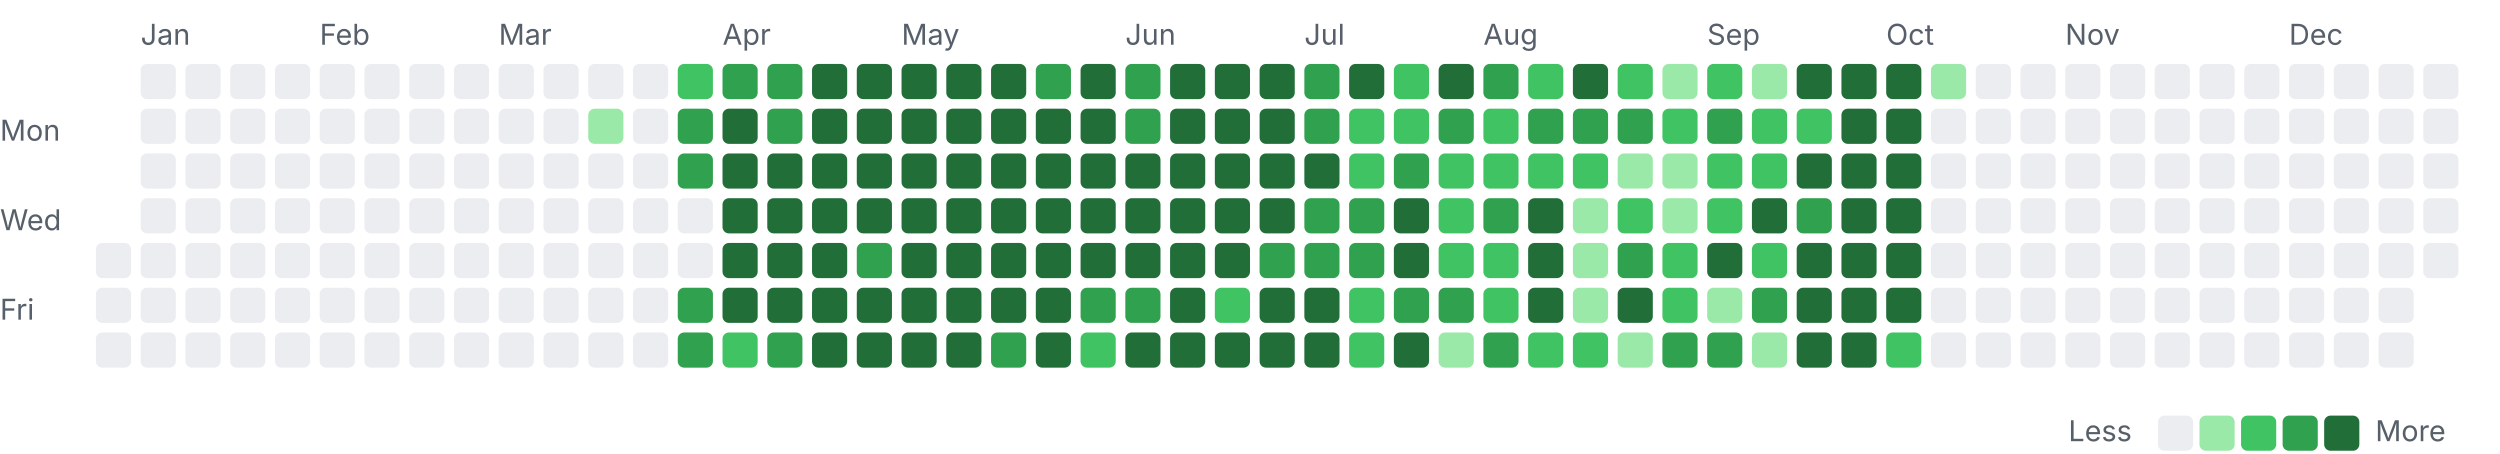
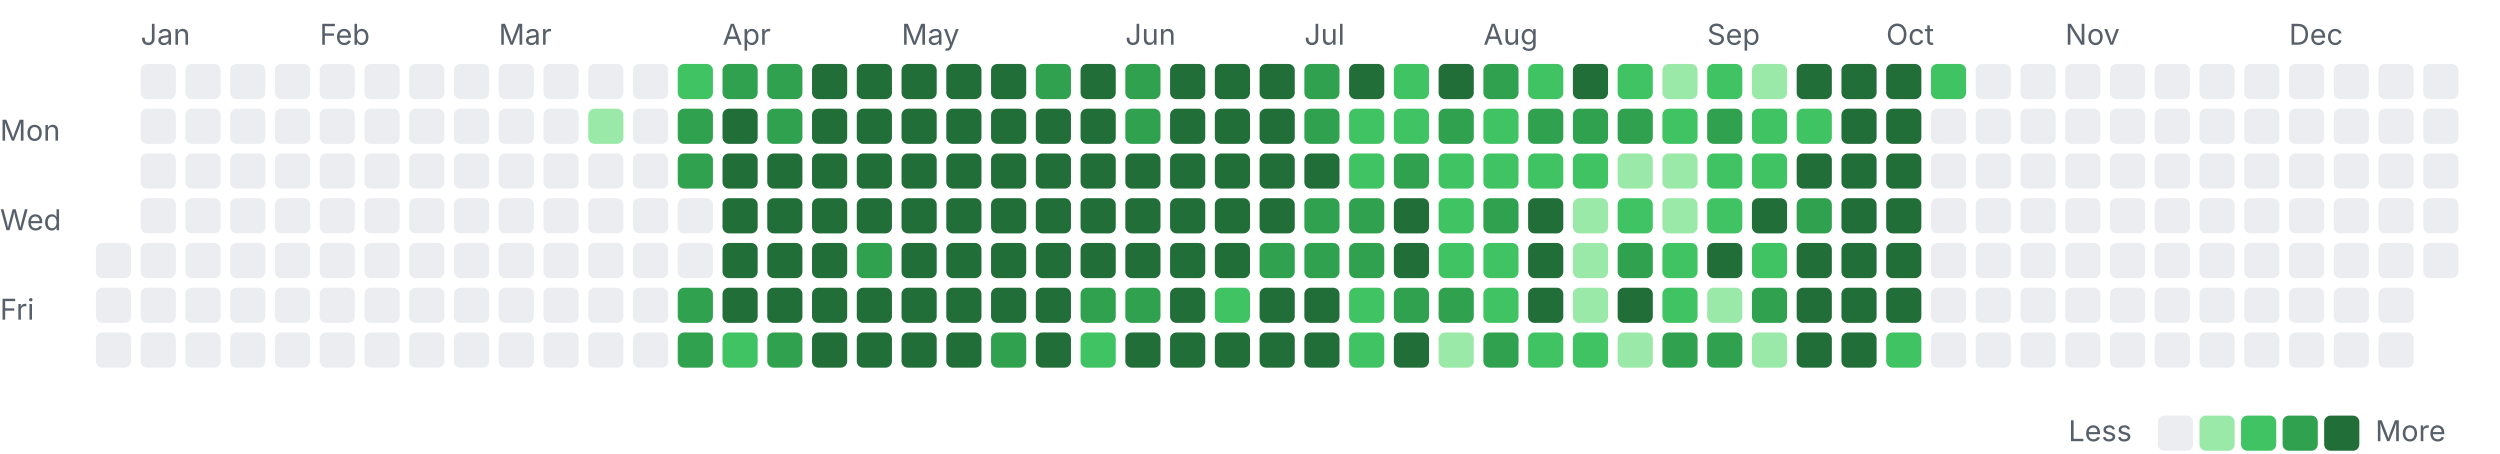
<svg xmlns="http://www.w3.org/2000/svg" width="782" height="142" viewBox="0 0 782 142">
  <style>.l0{fill:#ebedf0}.l1{fill:#9be9a8}.l2{fill:#40c463}.l3{fill:#30a14e}.l4{fill:#216e39} .lbl{fill:#57606a;font:9px -apple-system,Segoe UI,sans-serif}@media(prefers-color-scheme:dark){.l0{fill:#161b22}.l1{fill:#0e4429}.l2{fill:#006d32}.l3{fill:#26a641}.l4{fill:#39d353} .lbl{fill:#8b949e}}</style>
  <text class="lbl" x="44" y="14">Jan</text>
  <text class="lbl" x="100" y="14">Feb</text>
  <text class="lbl" x="156" y="14">Mar</text>
  <text class="lbl" x="226" y="14">Apr</text>
  <text class="lbl" x="282" y="14">May</text>
  <text class="lbl" x="352" y="14">Jun</text>
  <text class="lbl" x="408" y="14">Jul</text>
  <text class="lbl" x="464" y="14">Aug</text>
  <text class="lbl" x="534" y="14">Sep</text>
  <text class="lbl" x="590" y="14">Oct</text>
  <text class="lbl" x="646" y="14">Nov</text>
  <text class="lbl" x="716" y="14">Dec</text>
  <text class="lbl" x="0" y="44">Mon</text>
  <text class="lbl" x="0" y="72">Wed</text>
  <text class="lbl" x="0" y="100">Fri</text>
  <rect class="l0" x="30" y="76" width="11" height="11" rx="2" />
  <rect class="l0" x="30" y="90" width="11" height="11" rx="2" />
  <rect class="l0" x="30" y="104" width="11" height="11" rx="2" />
  <rect class="l0" x="44" y="20" width="11" height="11" rx="2" />
  <rect class="l0" x="44" y="34" width="11" height="11" rx="2" />
  <rect class="l0" x="44" y="48" width="11" height="11" rx="2" />
  <rect class="l0" x="44" y="62" width="11" height="11" rx="2" />
  <rect class="l0" x="44" y="76" width="11" height="11" rx="2" />
  <rect class="l0" x="44" y="90" width="11" height="11" rx="2" />
  <rect class="l0" x="44" y="104" width="11" height="11" rx="2" />
  <rect class="l0" x="58" y="20" width="11" height="11" rx="2" />
  <rect class="l0" x="58" y="34" width="11" height="11" rx="2" />
  <rect class="l0" x="58" y="48" width="11" height="11" rx="2" />
  <rect class="l0" x="58" y="62" width="11" height="11" rx="2" />
  <rect class="l0" x="58" y="76" width="11" height="11" rx="2" />
  <rect class="l0" x="58" y="90" width="11" height="11" rx="2" />
  <rect class="l0" x="58" y="104" width="11" height="11" rx="2" />
  <rect class="l0" x="72" y="20" width="11" height="11" rx="2" />
  <rect class="l0" x="72" y="34" width="11" height="11" rx="2" />
  <rect class="l0" x="72" y="48" width="11" height="11" rx="2" />
  <rect class="l0" x="72" y="62" width="11" height="11" rx="2" />
  <rect class="l0" x="72" y="76" width="11" height="11" rx="2" />
  <rect class="l0" x="72" y="90" width="11" height="11" rx="2" />
  <rect class="l0" x="72" y="104" width="11" height="11" rx="2" />
  <rect class="l0" x="86" y="20" width="11" height="11" rx="2" />
  <rect class="l0" x="86" y="34" width="11" height="11" rx="2" />
  <rect class="l0" x="86" y="48" width="11" height="11" rx="2" />
  <rect class="l0" x="86" y="62" width="11" height="11" rx="2" />
  <rect class="l0" x="86" y="76" width="11" height="11" rx="2" />
  <rect class="l0" x="86" y="90" width="11" height="11" rx="2" />
  <rect class="l0" x="86" y="104" width="11" height="11" rx="2" />
  <rect class="l0" x="100" y="20" width="11" height="11" rx="2" />
  <rect class="l0" x="100" y="34" width="11" height="11" rx="2" />
  <rect class="l0" x="100" y="48" width="11" height="11" rx="2" />
  <rect class="l0" x="100" y="62" width="11" height="11" rx="2" />
  <rect class="l0" x="100" y="76" width="11" height="11" rx="2" />
  <rect class="l0" x="100" y="90" width="11" height="11" rx="2" />
  <rect class="l0" x="100" y="104" width="11" height="11" rx="2" />
  <rect class="l0" x="114" y="20" width="11" height="11" rx="2" />
  <rect class="l0" x="114" y="34" width="11" height="11" rx="2" />
  <rect class="l0" x="114" y="48" width="11" height="11" rx="2" />
  <rect class="l0" x="114" y="62" width="11" height="11" rx="2" />
  <rect class="l0" x="114" y="76" width="11" height="11" rx="2" />
  <rect class="l0" x="114" y="90" width="11" height="11" rx="2" />
  <rect class="l0" x="114" y="104" width="11" height="11" rx="2" />
  <rect class="l0" x="128" y="20" width="11" height="11" rx="2" />
  <rect class="l0" x="128" y="34" width="11" height="11" rx="2" />
  <rect class="l0" x="128" y="48" width="11" height="11" rx="2" />
  <rect class="l0" x="128" y="62" width="11" height="11" rx="2" />
  <rect class="l0" x="128" y="76" width="11" height="11" rx="2" />
  <rect class="l0" x="128" y="90" width="11" height="11" rx="2" />
  <rect class="l0" x="128" y="104" width="11" height="11" rx="2" />
  <rect class="l0" x="142" y="20" width="11" height="11" rx="2" />
  <rect class="l0" x="142" y="34" width="11" height="11" rx="2" />
  <rect class="l0" x="142" y="48" width="11" height="11" rx="2" />
  <rect class="l0" x="142" y="62" width="11" height="11" rx="2" />
  <rect class="l0" x="142" y="76" width="11" height="11" rx="2" />
  <rect class="l0" x="142" y="90" width="11" height="11" rx="2" />
  <rect class="l0" x="142" y="104" width="11" height="11" rx="2" />
  <rect class="l0" x="156" y="20" width="11" height="11" rx="2" />
  <rect class="l0" x="156" y="34" width="11" height="11" rx="2" />
  <rect class="l0" x="156" y="48" width="11" height="11" rx="2" />
  <rect class="l0" x="156" y="62" width="11" height="11" rx="2" />
  <rect class="l0" x="156" y="76" width="11" height="11" rx="2" />
  <rect class="l0" x="156" y="90" width="11" height="11" rx="2" />
  <rect class="l0" x="156" y="104" width="11" height="11" rx="2" />
  <rect class="l0" x="170" y="20" width="11" height="11" rx="2" />
  <rect class="l0" x="170" y="34" width="11" height="11" rx="2" />
  <rect class="l0" x="170" y="48" width="11" height="11" rx="2" />
  <rect class="l0" x="170" y="62" width="11" height="11" rx="2" />
  <rect class="l0" x="170" y="76" width="11" height="11" rx="2" />
  <rect class="l0" x="170" y="90" width="11" height="11" rx="2" />
  <rect class="l0" x="170" y="104" width="11" height="11" rx="2" />
  <rect class="l0" x="184" y="20" width="11" height="11" rx="2" />
  <rect class="l1" x="184" y="34" width="11" height="11" rx="2" />
  <rect class="l0" x="184" y="48" width="11" height="11" rx="2" />
  <rect class="l0" x="184" y="62" width="11" height="11" rx="2" />
  <rect class="l0" x="184" y="76" width="11" height="11" rx="2" />
  <rect class="l0" x="184" y="90" width="11" height="11" rx="2" />
  <rect class="l0" x="184" y="104" width="11" height="11" rx="2" />
  <rect class="l0" x="198" y="20" width="11" height="11" rx="2" />
  <rect class="l0" x="198" y="34" width="11" height="11" rx="2" />
  <rect class="l0" x="198" y="48" width="11" height="11" rx="2" />
  <rect class="l0" x="198" y="62" width="11" height="11" rx="2" />
  <rect class="l0" x="198" y="76" width="11" height="11" rx="2" />
  <rect class="l0" x="198" y="90" width="11" height="11" rx="2" />
  <rect class="l0" x="198" y="104" width="11" height="11" rx="2" />
  <rect class="l2" x="212" y="20" width="11" height="11" rx="2" />
  <rect class="l3" x="212" y="34" width="11" height="11" rx="2" />
  <rect class="l3" x="212" y="48" width="11" height="11" rx="2" />
  <rect class="l0" x="212" y="62" width="11" height="11" rx="2" />
  <rect class="l0" x="212" y="76" width="11" height="11" rx="2" />
  <rect class="l3" x="212" y="90" width="11" height="11" rx="2" />
  <rect class="l3" x="212" y="104" width="11" height="11" rx="2" />
  <rect class="l3" x="226" y="20" width="11" height="11" rx="2" />
  <rect class="l4" x="226" y="34" width="11" height="11" rx="2" />
  <rect class="l4" x="226" y="48" width="11" height="11" rx="2" />
  <rect class="l4" x="226" y="62" width="11" height="11" rx="2" />
  <rect class="l4" x="226" y="76" width="11" height="11" rx="2" />
  <rect class="l4" x="226" y="90" width="11" height="11" rx="2" />
  <rect class="l2" x="226" y="104" width="11" height="11" rx="2" />
  <rect class="l3" x="240" y="20" width="11" height="11" rx="2" />
  <rect class="l3" x="240" y="34" width="11" height="11" rx="2" />
  <rect class="l4" x="240" y="48" width="11" height="11" rx="2" />
  <rect class="l4" x="240" y="62" width="11" height="11" rx="2" />
  <rect class="l4" x="240" y="76" width="11" height="11" rx="2" />
  <rect class="l4" x="240" y="90" width="11" height="11" rx="2" />
  <rect class="l3" x="240" y="104" width="11" height="11" rx="2" />
  <rect class="l4" x="254" y="20" width="11" height="11" rx="2" />
  <rect class="l4" x="254" y="34" width="11" height="11" rx="2" />
  <rect class="l4" x="254" y="48" width="11" height="11" rx="2" />
  <rect class="l4" x="254" y="62" width="11" height="11" rx="2" />
  <rect class="l4" x="254" y="76" width="11" height="11" rx="2" />
  <rect class="l4" x="254" y="90" width="11" height="11" rx="2" />
  <rect class="l4" x="254" y="104" width="11" height="11" rx="2" />
  <rect class="l4" x="268" y="20" width="11" height="11" rx="2" />
  <rect class="l4" x="268" y="34" width="11" height="11" rx="2" />
  <rect class="l4" x="268" y="48" width="11" height="11" rx="2" />
  <rect class="l4" x="268" y="62" width="11" height="11" rx="2" />
  <rect class="l3" x="268" y="76" width="11" height="11" rx="2" />
  <rect class="l4" x="268" y="90" width="11" height="11" rx="2" />
  <rect class="l4" x="268" y="104" width="11" height="11" rx="2" />
  <rect class="l4" x="282" y="20" width="11" height="11" rx="2" />
  <rect class="l4" x="282" y="34" width="11" height="11" rx="2" />
  <rect class="l4" x="282" y="48" width="11" height="11" rx="2" />
  <rect class="l4" x="282" y="62" width="11" height="11" rx="2" />
  <rect class="l4" x="282" y="76" width="11" height="11" rx="2" />
  <rect class="l4" x="282" y="90" width="11" height="11" rx="2" />
  <rect class="l4" x="282" y="104" width="11" height="11" rx="2" />
  <rect class="l4" x="296" y="20" width="11" height="11" rx="2" />
  <rect class="l4" x="296" y="34" width="11" height="11" rx="2" />
  <rect class="l4" x="296" y="48" width="11" height="11" rx="2" />
  <rect class="l4" x="296" y="62" width="11" height="11" rx="2" />
  <rect class="l4" x="296" y="76" width="11" height="11" rx="2" />
  <rect class="l4" x="296" y="90" width="11" height="11" rx="2" />
  <rect class="l4" x="296" y="104" width="11" height="11" rx="2" />
  <rect class="l4" x="310" y="20" width="11" height="11" rx="2" />
  <rect class="l4" x="310" y="34" width="11" height="11" rx="2" />
  <rect class="l4" x="310" y="48" width="11" height="11" rx="2" />
  <rect class="l4" x="310" y="62" width="11" height="11" rx="2" />
  <rect class="l4" x="310" y="76" width="11" height="11" rx="2" />
  <rect class="l4" x="310" y="90" width="11" height="11" rx="2" />
  <rect class="l3" x="310" y="104" width="11" height="11" rx="2" />
  <rect class="l3" x="324" y="20" width="11" height="11" rx="2" />
  <rect class="l4" x="324" y="34" width="11" height="11" rx="2" />
  <rect class="l4" x="324" y="48" width="11" height="11" rx="2" />
  <rect class="l4" x="324" y="62" width="11" height="11" rx="2" />
  <rect class="l4" x="324" y="76" width="11" height="11" rx="2" />
  <rect class="l4" x="324" y="90" width="11" height="11" rx="2" />
  <rect class="l4" x="324" y="104" width="11" height="11" rx="2" />
  <rect class="l4" x="338" y="20" width="11" height="11" rx="2" />
  <rect class="l4" x="338" y="34" width="11" height="11" rx="2" />
  <rect class="l4" x="338" y="48" width="11" height="11" rx="2" />
  <rect class="l4" x="338" y="62" width="11" height="11" rx="2" />
  <rect class="l4" x="338" y="76" width="11" height="11" rx="2" />
  <rect class="l3" x="338" y="90" width="11" height="11" rx="2" />
  <rect class="l2" x="338" y="104" width="11" height="11" rx="2" />
  <rect class="l3" x="352" y="20" width="11" height="11" rx="2" />
  <rect class="l3" x="352" y="34" width="11" height="11" rx="2" />
  <rect class="l4" x="352" y="48" width="11" height="11" rx="2" />
  <rect class="l4" x="352" y="62" width="11" height="11" rx="2" />
  <rect class="l4" x="352" y="76" width="11" height="11" rx="2" />
  <rect class="l3" x="352" y="90" width="11" height="11" rx="2" />
  <rect class="l4" x="352" y="104" width="11" height="11" rx="2" />
  <rect class="l4" x="366" y="20" width="11" height="11" rx="2" />
  <rect class="l4" x="366" y="34" width="11" height="11" rx="2" />
  <rect class="l4" x="366" y="48" width="11" height="11" rx="2" />
  <rect class="l4" x="366" y="62" width="11" height="11" rx="2" />
  <rect class="l4" x="366" y="76" width="11" height="11" rx="2" />
  <rect class="l4" x="366" y="90" width="11" height="11" rx="2" />
  <rect class="l4" x="366" y="104" width="11" height="11" rx="2" />
  <rect class="l4" x="380" y="20" width="11" height="11" rx="2" />
  <rect class="l4" x="380" y="34" width="11" height="11" rx="2" />
  <rect class="l4" x="380" y="48" width="11" height="11" rx="2" />
  <rect class="l4" x="380" y="62" width="11" height="11" rx="2" />
  <rect class="l4" x="380" y="76" width="11" height="11" rx="2" />
  <rect class="l2" x="380" y="90" width="11" height="11" rx="2" />
  <rect class="l4" x="380" y="104" width="11" height="11" rx="2" />
  <rect class="l4" x="394" y="20" width="11" height="11" rx="2" />
  <rect class="l4" x="394" y="34" width="11" height="11" rx="2" />
  <rect class="l4" x="394" y="48" width="11" height="11" rx="2" />
  <rect class="l4" x="394" y="62" width="11" height="11" rx="2" />
  <rect class="l3" x="394" y="76" width="11" height="11" rx="2" />
  <rect class="l4" x="394" y="90" width="11" height="11" rx="2" />
  <rect class="l4" x="394" y="104" width="11" height="11" rx="2" />
  <rect class="l3" x="408" y="20" width="11" height="11" rx="2" />
  <rect class="l3" x="408" y="34" width="11" height="11" rx="2" />
  <rect class="l4" x="408" y="48" width="11" height="11" rx="2" />
  <rect class="l3" x="408" y="62" width="11" height="11" rx="2" />
  <rect class="l3" x="408" y="76" width="11" height="11" rx="2" />
  <rect class="l4" x="408" y="90" width="11" height="11" rx="2" />
  <rect class="l4" x="408" y="104" width="11" height="11" rx="2" />
  <rect class="l4" x="422" y="20" width="11" height="11" rx="2" />
  <rect class="l2" x="422" y="34" width="11" height="11" rx="2" />
  <rect class="l2" x="422" y="48" width="11" height="11" rx="2" />
  <rect class="l3" x="422" y="62" width="11" height="11" rx="2" />
  <rect class="l3" x="422" y="76" width="11" height="11" rx="2" />
  <rect class="l2" x="422" y="90" width="11" height="11" rx="2" />
  <rect class="l2" x="422" y="104" width="11" height="11" rx="2" />
  <rect class="l2" x="436" y="20" width="11" height="11" rx="2" />
  <rect class="l2" x="436" y="34" width="11" height="11" rx="2" />
  <rect class="l3" x="436" y="48" width="11" height="11" rx="2" />
  <rect class="l4" x="436" y="62" width="11" height="11" rx="2" />
  <rect class="l4" x="436" y="76" width="11" height="11" rx="2" />
  <rect class="l3" x="436" y="90" width="11" height="11" rx="2" />
  <rect class="l4" x="436" y="104" width="11" height="11" rx="2" />
  <rect class="l4" x="450" y="20" width="11" height="11" rx="2" />
  <rect class="l3" x="450" y="34" width="11" height="11" rx="2" />
  <rect class="l2" x="450" y="48" width="11" height="11" rx="2" />
  <rect class="l2" x="450" y="62" width="11" height="11" rx="2" />
  <rect class="l2" x="450" y="76" width="11" height="11" rx="2" />
  <rect class="l3" x="450" y="90" width="11" height="11" rx="2" />
  <rect class="l1" x="450" y="104" width="11" height="11" rx="2" />
  <rect class="l3" x="464" y="20" width="11" height="11" rx="2" />
  <rect class="l2" x="464" y="34" width="11" height="11" rx="2" />
  <rect class="l2" x="464" y="48" width="11" height="11" rx="2" />
  <rect class="l3" x="464" y="62" width="11" height="11" rx="2" />
  <rect class="l2" x="464" y="76" width="11" height="11" rx="2" />
  <rect class="l2" x="464" y="90" width="11" height="11" rx="2" />
  <rect class="l3" x="464" y="104" width="11" height="11" rx="2" />
  <rect class="l2" x="478" y="20" width="11" height="11" rx="2" />
  <rect class="l3" x="478" y="34" width="11" height="11" rx="2" />
  <rect class="l2" x="478" y="48" width="11" height="11" rx="2" />
  <rect class="l4" x="478" y="62" width="11" height="11" rx="2" />
  <rect class="l4" x="478" y="76" width="11" height="11" rx="2" />
  <rect class="l4" x="478" y="90" width="11" height="11" rx="2" />
  <rect class="l2" x="478" y="104" width="11" height="11" rx="2" />
  <rect class="l4" x="492" y="20" width="11" height="11" rx="2" />
  <rect class="l3" x="492" y="34" width="11" height="11" rx="2" />
  <rect class="l2" x="492" y="48" width="11" height="11" rx="2" />
  <rect class="l1" x="492" y="62" width="11" height="11" rx="2" />
  <rect class="l1" x="492" y="76" width="11" height="11" rx="2" />
  <rect class="l1" x="492" y="90" width="11" height="11" rx="2" />
  <rect class="l2" x="492" y="104" width="11" height="11" rx="2" />
  <rect class="l2" x="506" y="20" width="11" height="11" rx="2" />
  <rect class="l3" x="506" y="34" width="11" height="11" rx="2" />
  <rect class="l1" x="506" y="48" width="11" height="11" rx="2" />
  <rect class="l2" x="506" y="62" width="11" height="11" rx="2" />
  <rect class="l3" x="506" y="76" width="11" height="11" rx="2" />
  <rect class="l4" x="506" y="90" width="11" height="11" rx="2" />
  <rect class="l1" x="506" y="104" width="11" height="11" rx="2" />
  <rect class="l1" x="520" y="20" width="11" height="11" rx="2" />
  <rect class="l2" x="520" y="34" width="11" height="11" rx="2" />
  <rect class="l1" x="520" y="48" width="11" height="11" rx="2" />
  <rect class="l1" x="520" y="62" width="11" height="11" rx="2" />
  <rect class="l2" x="520" y="76" width="11" height="11" rx="2" />
  <rect class="l2" x="520" y="90" width="11" height="11" rx="2" />
  <rect class="l3" x="520" y="104" width="11" height="11" rx="2" />
  <rect class="l2" x="534" y="20" width="11" height="11" rx="2" />
  <rect class="l3" x="534" y="34" width="11" height="11" rx="2" />
  <rect class="l2" x="534" y="48" width="11" height="11" rx="2" />
  <rect class="l2" x="534" y="62" width="11" height="11" rx="2" />
  <rect class="l4" x="534" y="76" width="11" height="11" rx="2" />
  <rect class="l1" x="534" y="90" width="11" height="11" rx="2" />
  <rect class="l3" x="534" y="104" width="11" height="11" rx="2" />
  <rect class="l1" x="548" y="20" width="11" height="11" rx="2" />
  <rect class="l2" x="548" y="34" width="11" height="11" rx="2" />
  <rect class="l2" x="548" y="48" width="11" height="11" rx="2" />
  <rect class="l4" x="548" y="62" width="11" height="11" rx="2" />
  <rect class="l2" x="548" y="76" width="11" height="11" rx="2" />
  <rect class="l3" x="548" y="90" width="11" height="11" rx="2" />
  <rect class="l1" x="548" y="104" width="11" height="11" rx="2" />
  <rect class="l4" x="562" y="20" width="11" height="11" rx="2" />
  <rect class="l2" x="562" y="34" width="11" height="11" rx="2" />
  <rect class="l4" x="562" y="48" width="11" height="11" rx="2" />
  <rect class="l3" x="562" y="62" width="11" height="11" rx="2" />
  <rect class="l4" x="562" y="76" width="11" height="11" rx="2" />
  <rect class="l4" x="562" y="90" width="11" height="11" rx="2" />
  <rect class="l4" x="562" y="104" width="11" height="11" rx="2" />
  <rect class="l4" x="576" y="20" width="11" height="11" rx="2" />
  <rect class="l4" x="576" y="34" width="11" height="11" rx="2" />
  <rect class="l4" x="576" y="48" width="11" height="11" rx="2" />
  <rect class="l4" x="576" y="62" width="11" height="11" rx="2" />
  <rect class="l4" x="576" y="76" width="11" height="11" rx="2" />
  <rect class="l4" x="576" y="90" width="11" height="11" rx="2" />
  <rect class="l4" x="576" y="104" width="11" height="11" rx="2" />
  <rect class="l4" x="590" y="20" width="11" height="11" rx="2" />
  <rect class="l4" x="590" y="34" width="11" height="11" rx="2" />
  <rect class="l4" x="590" y="48" width="11" height="11" rx="2" />
  <rect class="l4" x="590" y="62" width="11" height="11" rx="2" />
  <rect class="l4" x="590" y="76" width="11" height="11" rx="2" />
  <rect class="l4" x="590" y="90" width="11" height="11" rx="2" />
  <rect class="l2" x="590" y="104" width="11" height="11" rx="2" />
-   <rect class="l1" x="604" y="20" width="11" height="11" rx="2" />
+   <rect class="l2" x="604" y="20" width="11" height="11" rx="2" />
  <rect class="l0" x="604" y="34" width="11" height="11" rx="2" />
  <rect class="l0" x="604" y="48" width="11" height="11" rx="2" />
  <rect class="l0" x="604" y="62" width="11" height="11" rx="2" />
  <rect class="l0" x="604" y="76" width="11" height="11" rx="2" />
  <rect class="l0" x="604" y="90" width="11" height="11" rx="2" />
  <rect class="l0" x="604" y="104" width="11" height="11" rx="2" />
  <rect class="l0" x="618" y="20" width="11" height="11" rx="2" />
  <rect class="l0" x="618" y="34" width="11" height="11" rx="2" />
  <rect class="l0" x="618" y="48" width="11" height="11" rx="2" />
  <rect class="l0" x="618" y="62" width="11" height="11" rx="2" />
  <rect class="l0" x="618" y="76" width="11" height="11" rx="2" />
  <rect class="l0" x="618" y="90" width="11" height="11" rx="2" />
  <rect class="l0" x="618" y="104" width="11" height="11" rx="2" />
  <rect class="l0" x="632" y="20" width="11" height="11" rx="2" />
  <rect class="l0" x="632" y="34" width="11" height="11" rx="2" />
  <rect class="l0" x="632" y="48" width="11" height="11" rx="2" />
  <rect class="l0" x="632" y="62" width="11" height="11" rx="2" />
  <rect class="l0" x="632" y="76" width="11" height="11" rx="2" />
  <rect class="l0" x="632" y="90" width="11" height="11" rx="2" />
  <rect class="l0" x="632" y="104" width="11" height="11" rx="2" />
  <rect class="l0" x="646" y="20" width="11" height="11" rx="2" />
  <rect class="l0" x="646" y="34" width="11" height="11" rx="2" />
  <rect class="l0" x="646" y="48" width="11" height="11" rx="2" />
  <rect class="l0" x="646" y="62" width="11" height="11" rx="2" />
  <rect class="l0" x="646" y="76" width="11" height="11" rx="2" />
  <rect class="l0" x="646" y="90" width="11" height="11" rx="2" />
  <rect class="l0" x="646" y="104" width="11" height="11" rx="2" />
  <rect class="l0" x="660" y="20" width="11" height="11" rx="2" />
  <rect class="l0" x="660" y="34" width="11" height="11" rx="2" />
  <rect class="l0" x="660" y="48" width="11" height="11" rx="2" />
  <rect class="l0" x="660" y="62" width="11" height="11" rx="2" />
  <rect class="l0" x="660" y="76" width="11" height="11" rx="2" />
  <rect class="l0" x="660" y="90" width="11" height="11" rx="2" />
  <rect class="l0" x="660" y="104" width="11" height="11" rx="2" />
  <rect class="l0" x="674" y="20" width="11" height="11" rx="2" />
  <rect class="l0" x="674" y="34" width="11" height="11" rx="2" />
  <rect class="l0" x="674" y="48" width="11" height="11" rx="2" />
  <rect class="l0" x="674" y="62" width="11" height="11" rx="2" />
  <rect class="l0" x="674" y="76" width="11" height="11" rx="2" />
  <rect class="l0" x="674" y="90" width="11" height="11" rx="2" />
  <rect class="l0" x="674" y="104" width="11" height="11" rx="2" />
  <rect class="l0" x="688" y="20" width="11" height="11" rx="2" />
  <rect class="l0" x="688" y="34" width="11" height="11" rx="2" />
  <rect class="l0" x="688" y="48" width="11" height="11" rx="2" />
  <rect class="l0" x="688" y="62" width="11" height="11" rx="2" />
  <rect class="l0" x="688" y="76" width="11" height="11" rx="2" />
  <rect class="l0" x="688" y="90" width="11" height="11" rx="2" />
  <rect class="l0" x="688" y="104" width="11" height="11" rx="2" />
  <rect class="l0" x="702" y="20" width="11" height="11" rx="2" />
  <rect class="l0" x="702" y="34" width="11" height="11" rx="2" />
  <rect class="l0" x="702" y="48" width="11" height="11" rx="2" />
  <rect class="l0" x="702" y="62" width="11" height="11" rx="2" />
  <rect class="l0" x="702" y="76" width="11" height="11" rx="2" />
  <rect class="l0" x="702" y="90" width="11" height="11" rx="2" />
  <rect class="l0" x="702" y="104" width="11" height="11" rx="2" />
  <rect class="l0" x="716" y="20" width="11" height="11" rx="2" />
  <rect class="l0" x="716" y="34" width="11" height="11" rx="2" />
  <rect class="l0" x="716" y="48" width="11" height="11" rx="2" />
  <rect class="l0" x="716" y="62" width="11" height="11" rx="2" />
  <rect class="l0" x="716" y="76" width="11" height="11" rx="2" />
  <rect class="l0" x="716" y="90" width="11" height="11" rx="2" />
  <rect class="l0" x="716" y="104" width="11" height="11" rx="2" />
  <rect class="l0" x="730" y="20" width="11" height="11" rx="2" />
  <rect class="l0" x="730" y="34" width="11" height="11" rx="2" />
  <rect class="l0" x="730" y="48" width="11" height="11" rx="2" />
  <rect class="l0" x="730" y="62" width="11" height="11" rx="2" />
  <rect class="l0" x="730" y="76" width="11" height="11" rx="2" />
  <rect class="l0" x="730" y="90" width="11" height="11" rx="2" />
  <rect class="l0" x="730" y="104" width="11" height="11" rx="2" />
  <rect class="l0" x="744" y="20" width="11" height="11" rx="2" />
  <rect class="l0" x="744" y="34" width="11" height="11" rx="2" />
  <rect class="l0" x="744" y="48" width="11" height="11" rx="2" />
  <rect class="l0" x="744" y="62" width="11" height="11" rx="2" />
  <rect class="l0" x="744" y="76" width="11" height="11" rx="2" />
  <rect class="l0" x="744" y="90" width="11" height="11" rx="2" />
  <rect class="l0" x="744" y="104" width="11" height="11" rx="2" />
  <rect class="l0" x="758" y="20" width="11" height="11" rx="2" />
  <rect class="l0" x="758" y="34" width="11" height="11" rx="2" />
  <rect class="l0" x="758" y="48" width="11" height="11" rx="2" />
  <rect class="l0" x="758" y="62" width="11" height="11" rx="2" />
  <rect class="l0" x="758" y="76" width="11" height="11" rx="2" />
  <text class="lbl" x="647" y="138">Less</text>
  <rect class="l0" x="675" y="130" width="11" height="11" rx="2" />
  <rect class="l1" x="688" y="130" width="11" height="11" rx="2" />
  <rect class="l2" x="701" y="130" width="11" height="11" rx="2" />
  <rect class="l3" x="714" y="130" width="11" height="11" rx="2" />
  <rect class="l4" x="727" y="130" width="11" height="11" rx="2" />
  <text class="lbl" x="743" y="138">More</text>
</svg>
